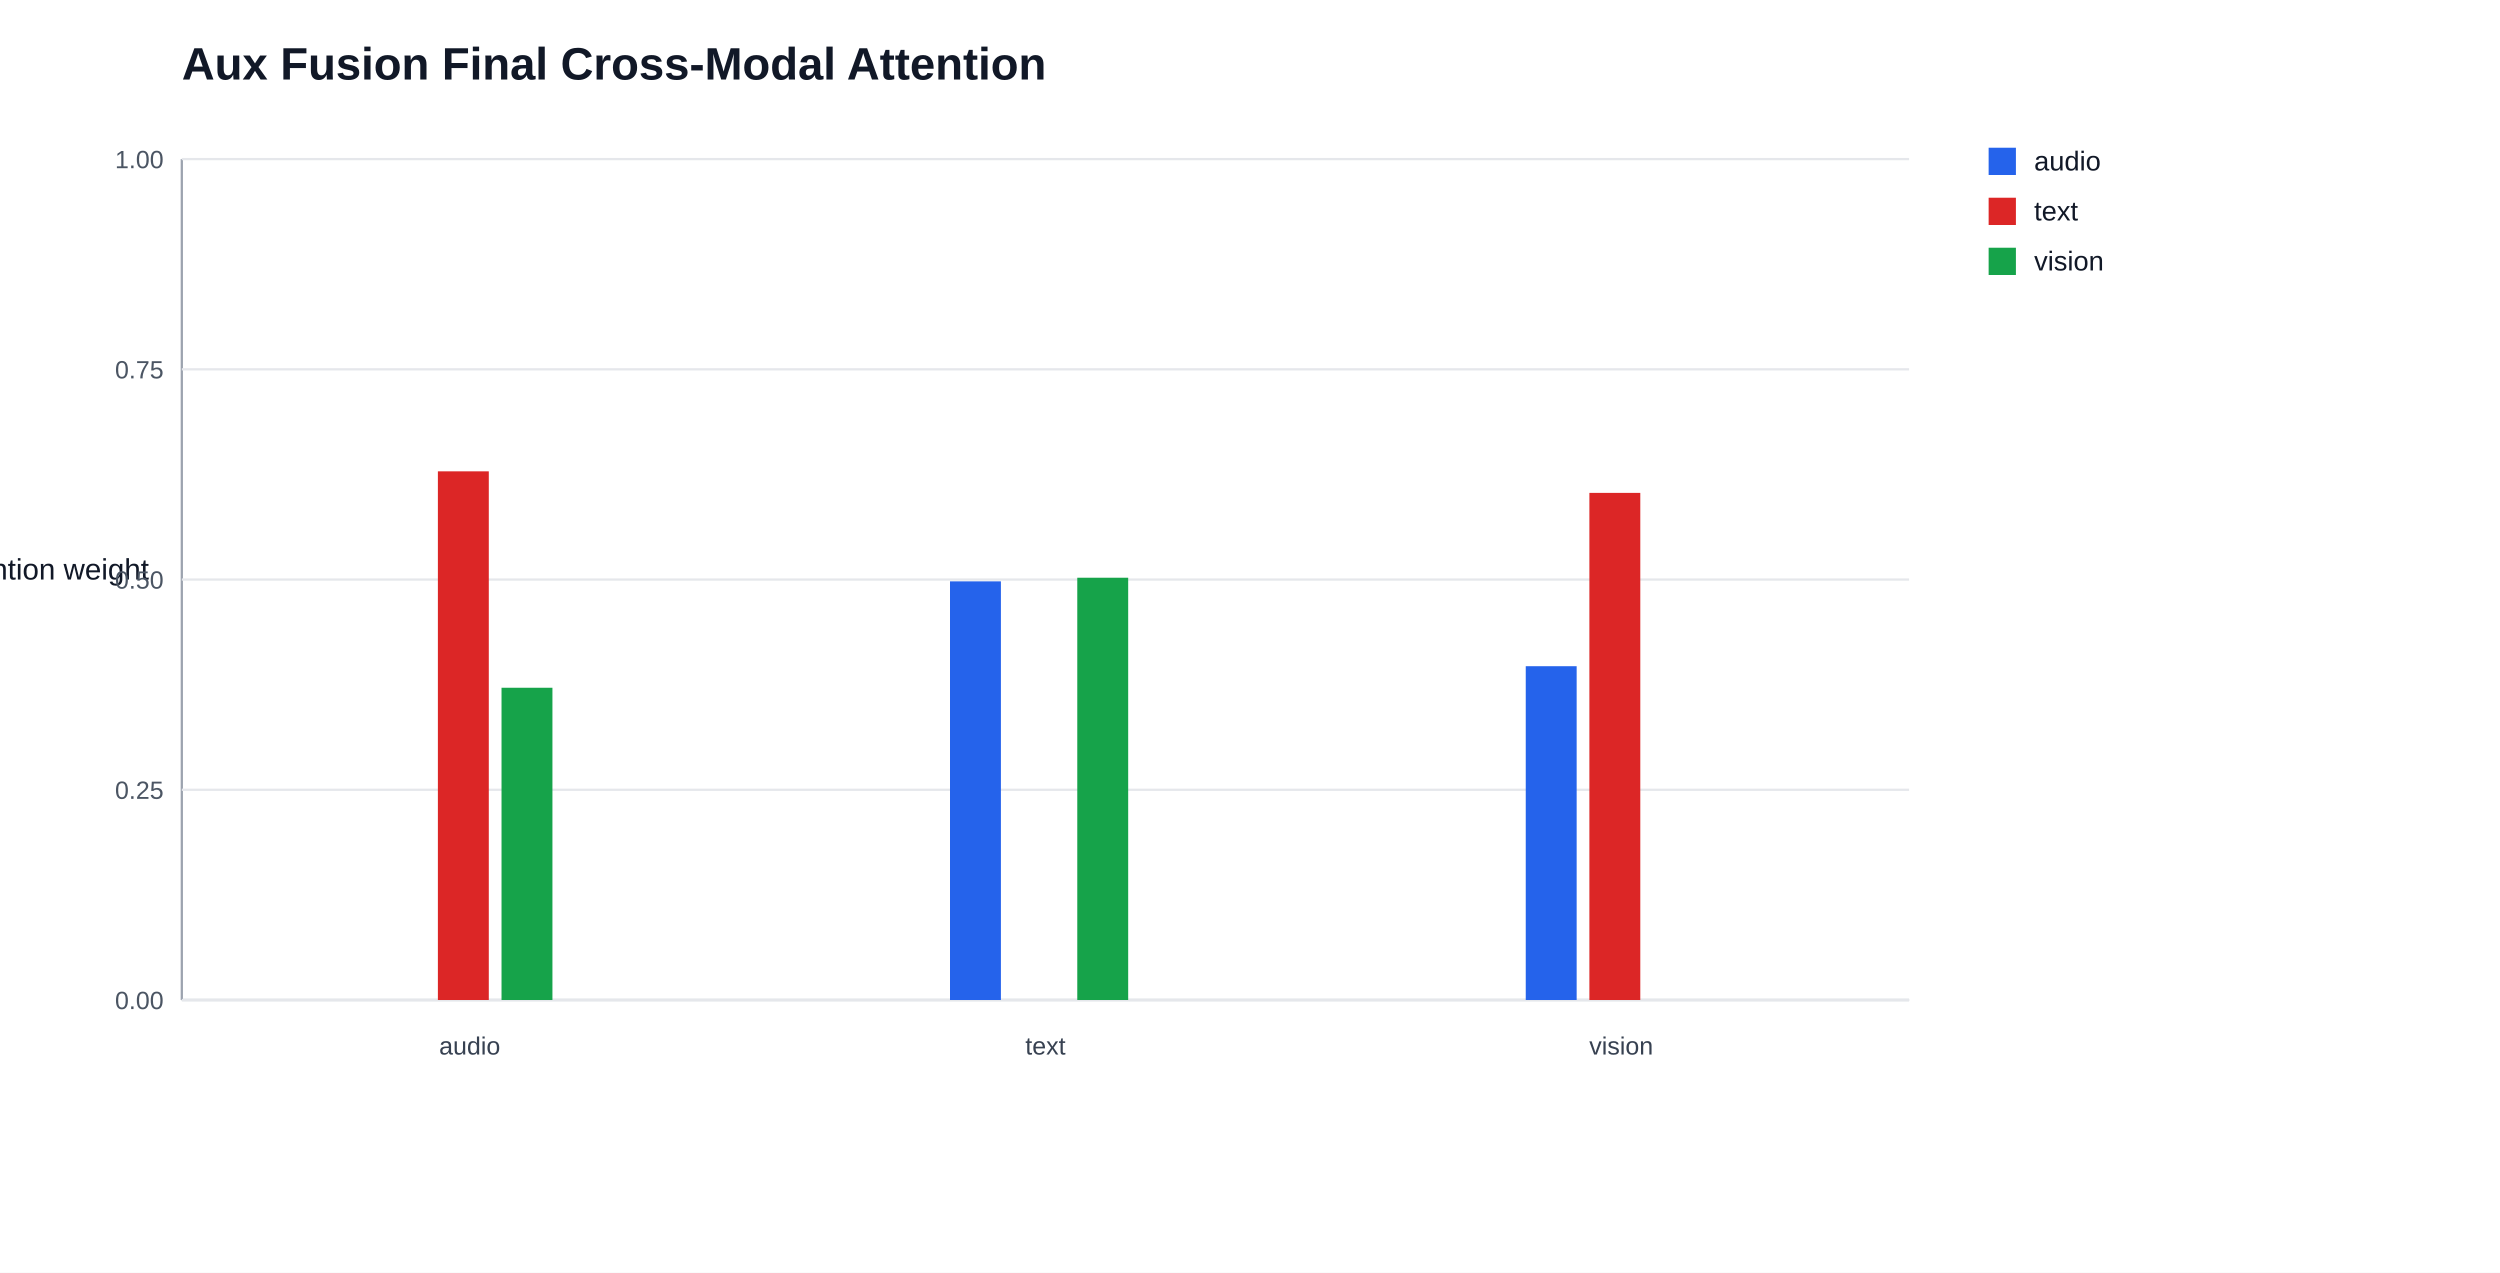
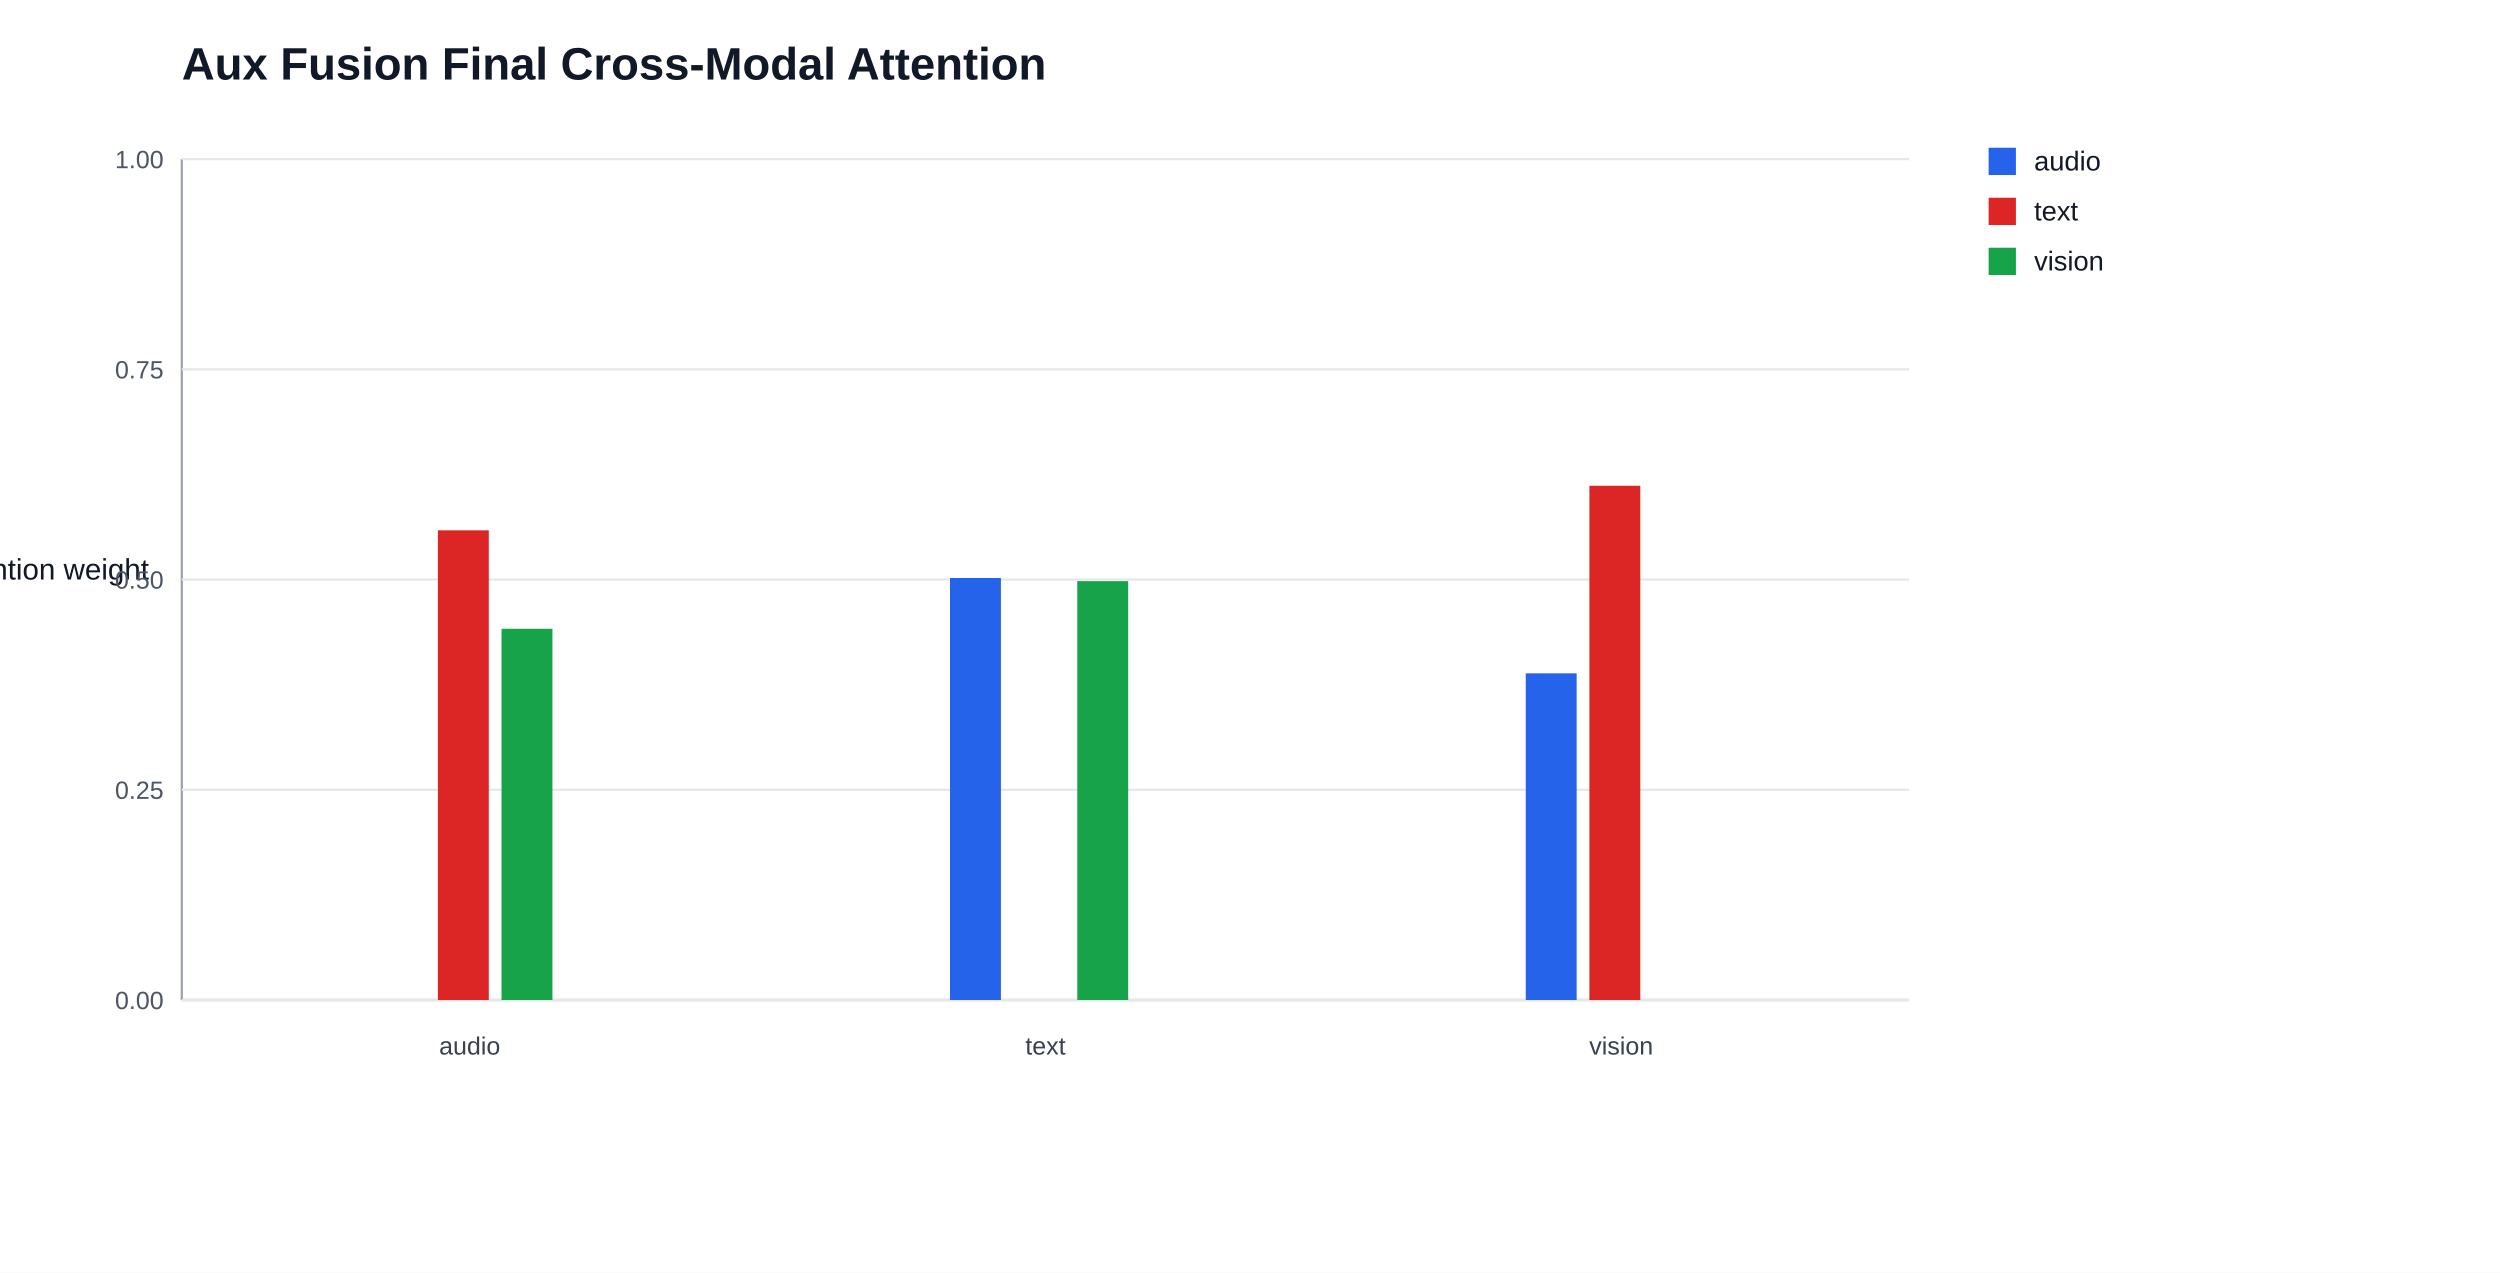
<svg xmlns="http://www.w3.org/2000/svg" width="1100" height="560" viewBox="0 0 1100 560" font-family="Arial, sans-serif">
  <rect width="100%" height="100%" fill="#ffffff" />
  <text x="80" y="35" font-size="20" font-weight="700" text-anchor="start" fill="#111827">Aux Fusion Final Cross-Modal Attention</text>
  <text x="20" y="255.0" font-size="13" font-weight="400" text-anchor="middle" fill="#111827">attention weight</text>
  <line x1="80" y1="70" x2="80" y2="440" stroke="#9ca3af" />
  <line x1="80" y1="440" x2="840" y2="440" stroke="#9ca3af" />
  <line x1="80" y1="440.0" x2="840" y2="440.0" stroke="#e5e7eb" />
  <text x="72" y="444.0" font-size="11" font-weight="400" text-anchor="end" fill="#4b5563">0.00</text>
  <line x1="80" y1="347.5" x2="840" y2="347.5" stroke="#e5e7eb" />
  <text x="72" y="351.5" font-size="11" font-weight="400" text-anchor="end" fill="#4b5563">0.25</text>
  <line x1="80" y1="255.0" x2="840" y2="255.0" stroke="#e5e7eb" />
  <text x="72" y="259.0" font-size="11" font-weight="400" text-anchor="end" fill="#4b5563">0.50</text>
  <line x1="80" y1="162.5" x2="840" y2="162.5" stroke="#e5e7eb" />
  <text x="72" y="166.5" font-size="11" font-weight="400" text-anchor="end" fill="#4b5563">0.75</text>
  <line x1="80" y1="70.0" x2="840" y2="70.0" stroke="#e5e7eb" />
  <text x="72" y="74.0" font-size="11" font-weight="400" text-anchor="end" fill="#4b5563">1.00</text>
  <rect x="164.67" y="440.00" width="22.40" height="0.00" fill="#2563eb" />
-   <rect x="192.67" y="207.39" width="22.40" height="232.61" fill="#dc2626" />
-   <rect x="220.67" y="302.61" width="22.40" height="137.39" fill="#16a34a" />
+   <rect x="192.67" y="233.34" width="22.40" height="206.66" fill="#dc2626" />
+   <rect x="220.67" y="276.66" width="22.40" height="163.34" fill="#16a34a" />
  <text x="206.667" y="464" font-size="11" font-weight="400" text-anchor="middle" fill="#374151">audio</text>
-   <rect x="418.00" y="255.80" width="22.40" height="184.20" fill="#2563eb" />
+   <rect x="418.00" y="254.31" width="22.40" height="185.69" fill="#2563eb" />
  <rect x="446.00" y="440.00" width="22.40" height="0.00" fill="#dc2626" />
-   <rect x="474.00" y="254.20" width="22.40" height="185.80" fill="#16a34a" />
+   <rect x="474.00" y="255.69" width="22.40" height="184.31" fill="#16a34a" />
  <text x="460" y="464" font-size="11" font-weight="400" text-anchor="middle" fill="#374151">text</text>
-   <rect x="671.33" y="293.13" width="22.40" height="146.87" fill="#2563eb" />
-   <rect x="699.33" y="216.87" width="22.40" height="223.13" fill="#dc2626" />
+   <rect x="671.33" y="296.27" width="22.40" height="143.73" fill="#2563eb" />
+   <rect x="699.33" y="213.73" width="22.40" height="226.27" fill="#dc2626" />
  <rect x="727.33" y="440.00" width="22.40" height="0.00" fill="#16a34a" />
  <text x="713.333" y="464" font-size="11" font-weight="400" text-anchor="middle" fill="#374151">vision</text>
  <rect x="875" y="65" width="12" height="12" fill="#2563eb" />
  <text x="895" y="75" font-size="12" font-weight="400" text-anchor="start" fill="#111827">audio</text>
  <rect x="875" y="87" width="12" height="12" fill="#dc2626" />
  <text x="895" y="97" font-size="12" font-weight="400" text-anchor="start" fill="#111827">text</text>
  <rect x="875" y="109" width="12" height="12" fill="#16a34a" />
  <text x="895" y="119" font-size="12" font-weight="400" text-anchor="start" fill="#111827">vision</text>
</svg>
